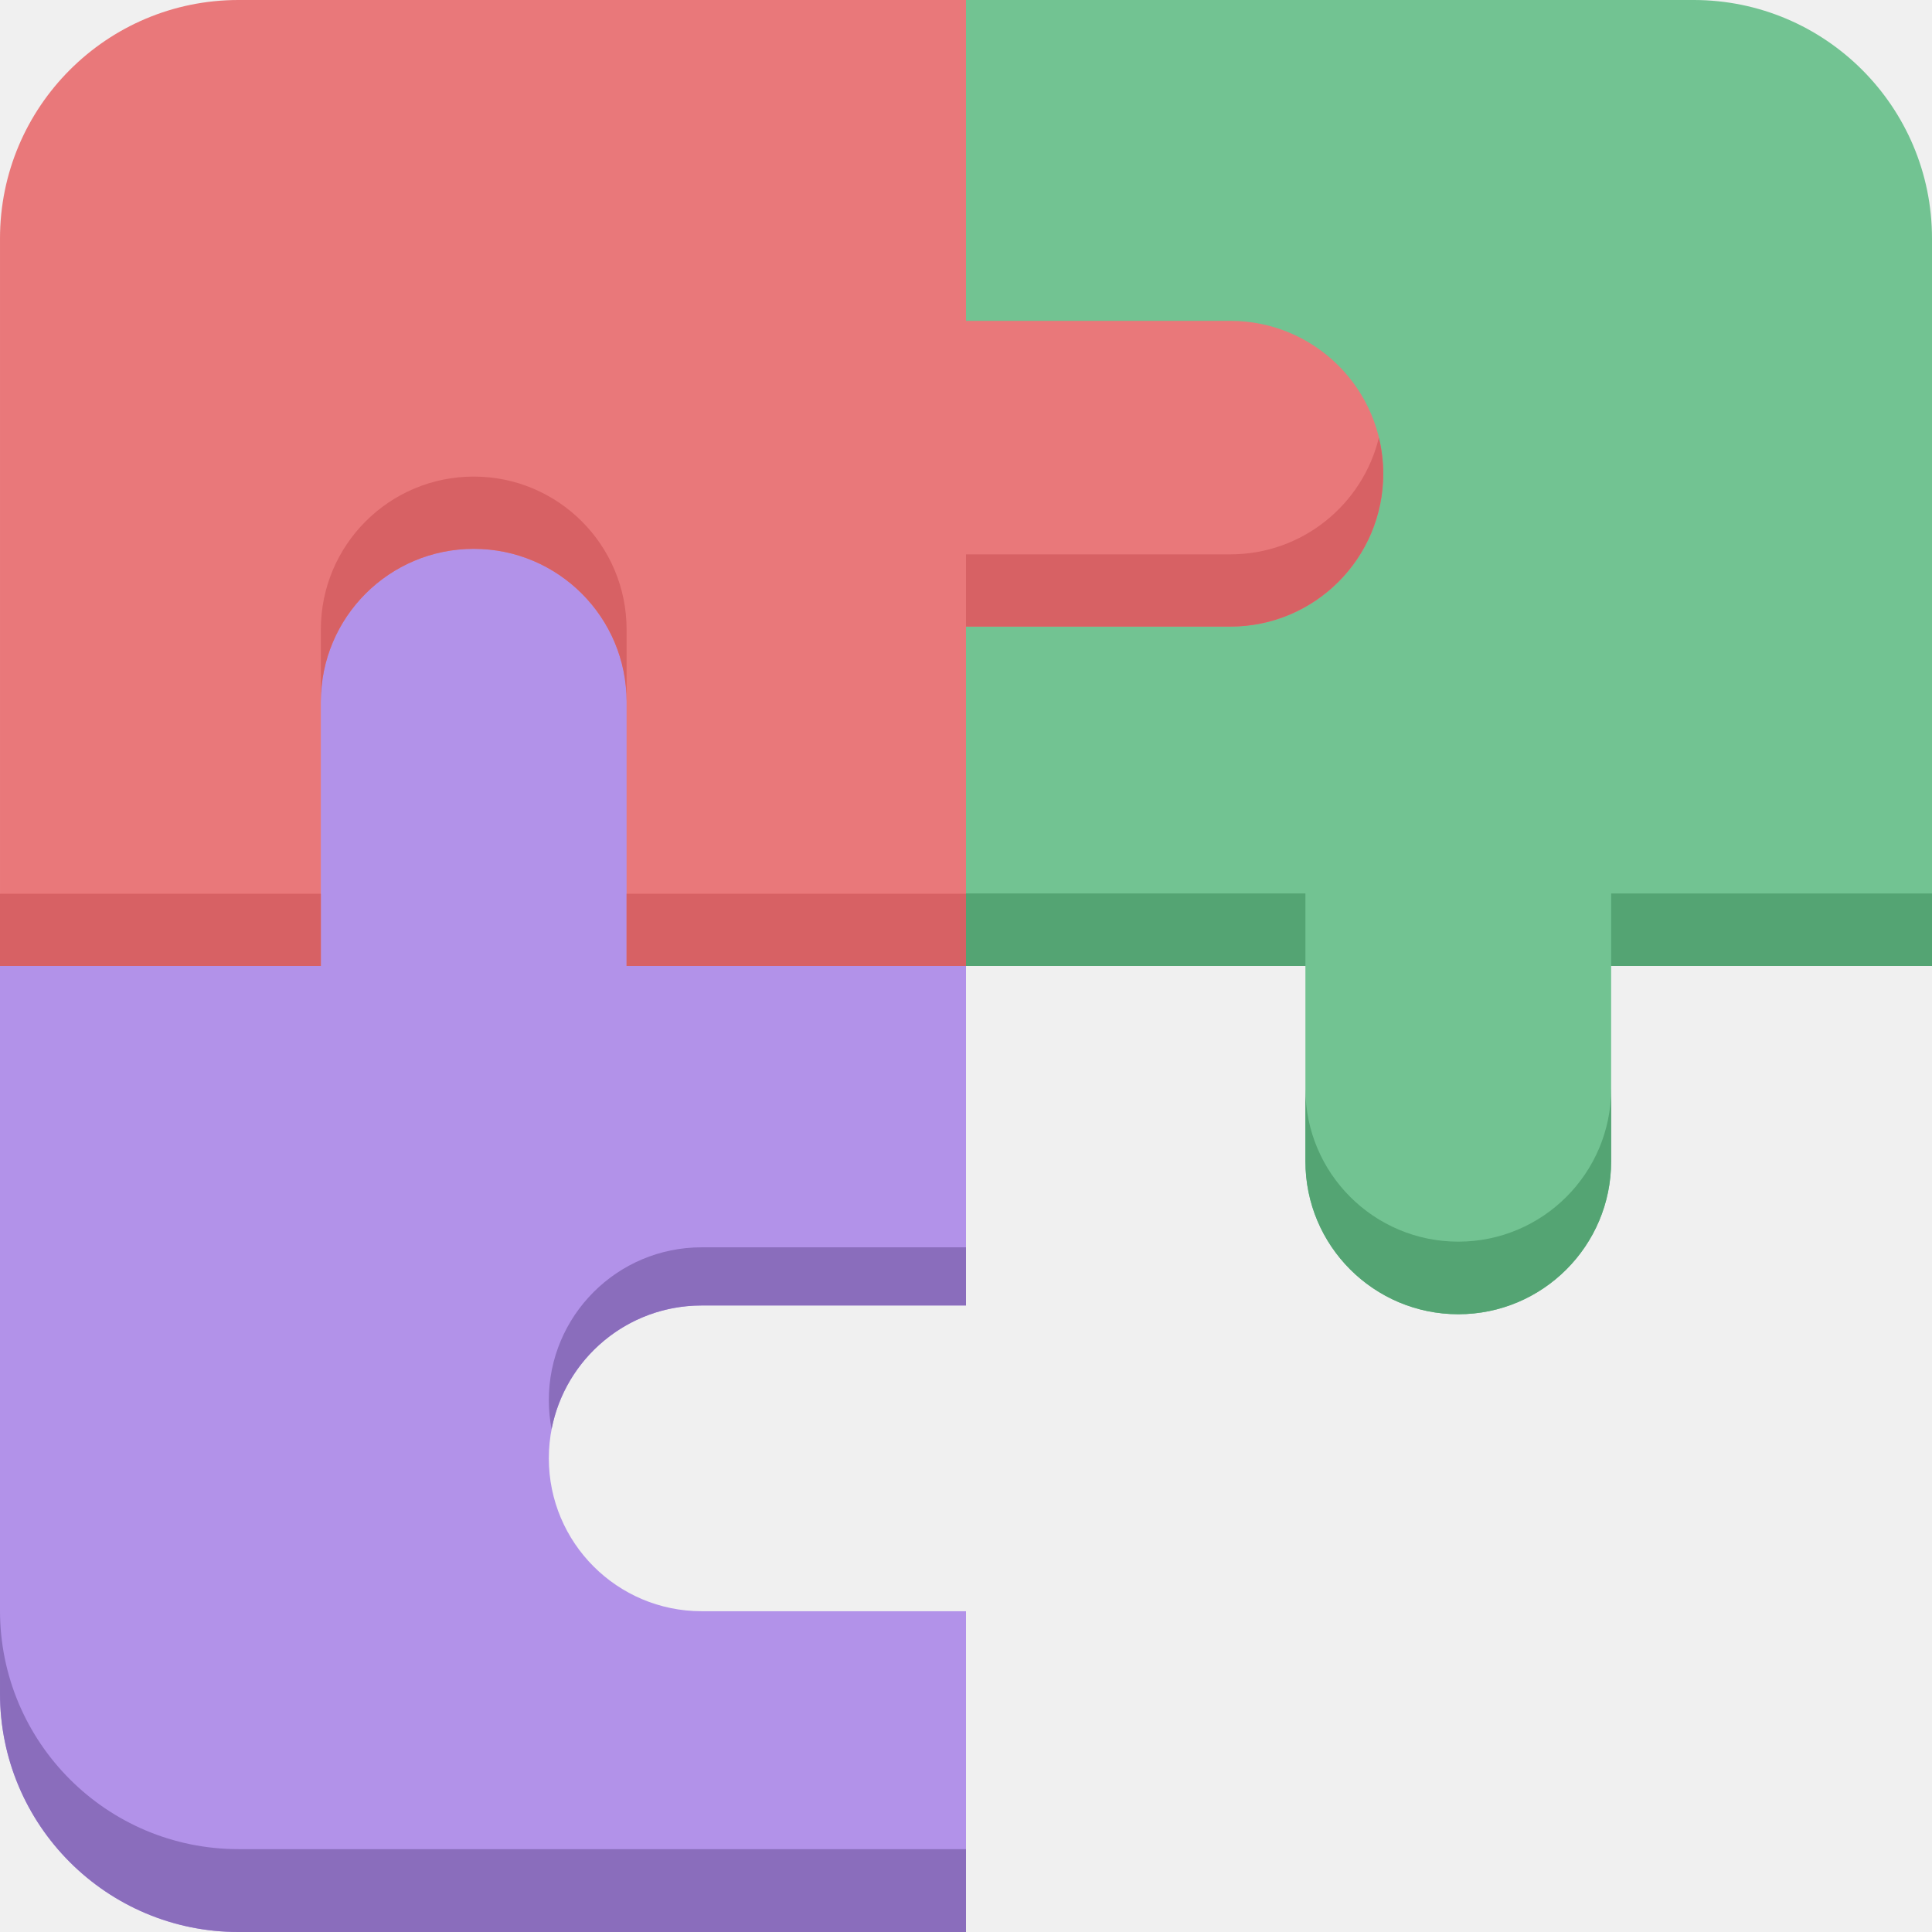
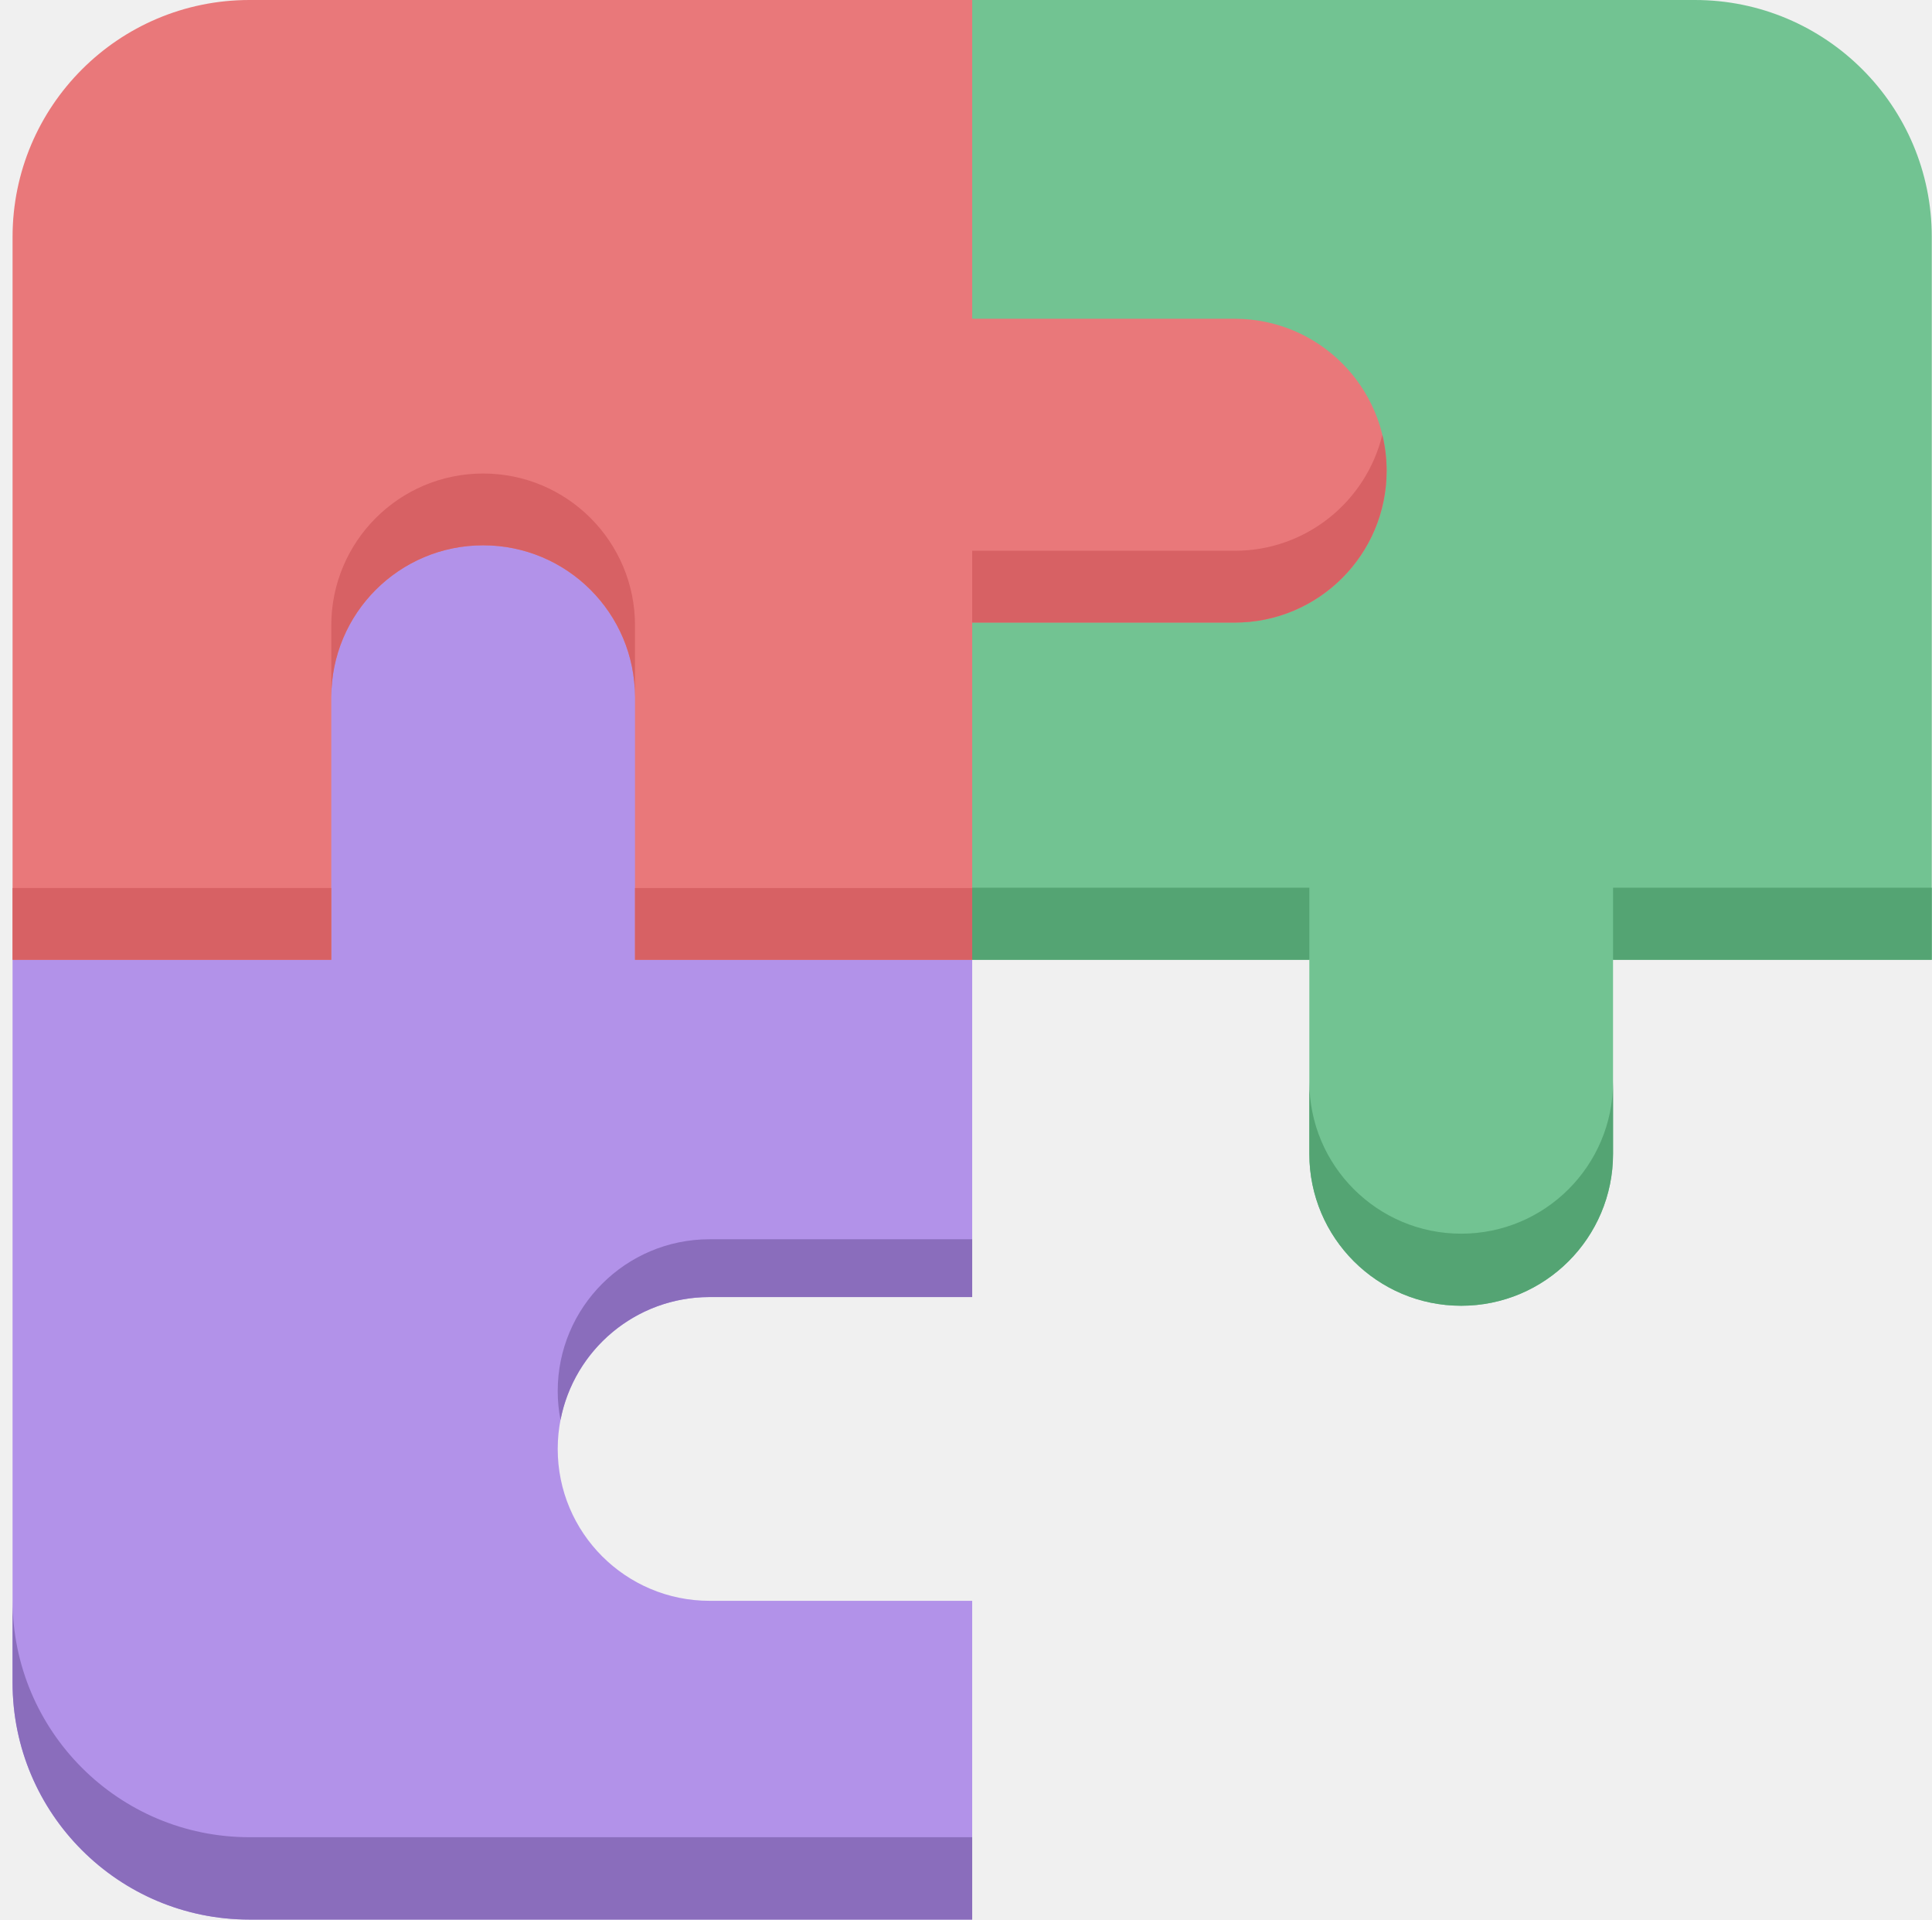
- <svg xmlns="http://www.w3.org/2000/svg" width="28" height="28" viewBox="0 0 28 28" fill="none">
+ <svg xmlns="http://www.w3.org/2000/svg" width="151" height="150" viewBox="0 0 151 150" fill="none">
  <g clip-path="url(#clip0)">
-     <path d="M24.544 -2.65518e-05L14 -2.60909e-05L12.017 4.65L12.017 9.081L14 14L18.919 14L18.919 16.831C18.919 18.055 19.911 19.047 21.135 19.047C22.358 19.047 23.35 18.055 23.35 16.831L23.35 14L28 14L28 3.456C28 1.548 26.453 -2.66352e-05 24.544 -2.65518e-05Z" fill="#72C392" />
-     <path d="M21.135 17.995C19.911 17.995 18.919 17.003 18.919 15.78L18.919 16.831C18.919 18.055 19.911 19.047 21.135 19.047C22.358 19.047 23.35 18.055 23.35 16.831L23.35 15.78C23.35 17.003 22.358 17.995 21.135 17.995V17.995Z" fill="#54A473" />
-     <path d="M28 14L28 12.949L23.35 12.949L23.35 14L28 14Z" fill="#54A473" />
-     <path d="M12.017 8.03L12.017 9.081L14 14L18.919 14L18.919 12.949L14 12.949L12.017 8.03Z" fill="#54A473" />
-     <path d="M6.866 5.017C5.642 5.017 4.31937e-05 14 4.31937e-05 14L4.36546e-05 24.544C4.3738e-05 26.453 1.548 28 3.456 28L14 28L14 23.351L10.169 23.351C8.945 23.351 7.954 22.359 7.954 21.135C7.954 19.911 8.946 18.92 10.169 18.92L14 18.92L14 14C14 14 8.089 5.017 6.866 5.017V5.017Z" fill="#B292E9" />
-     <path d="M7.954 20.292C7.954 19.068 8.946 18.077 10.169 18.077L14 18.077L14 18.92L10.169 18.92C9.09 18.92 8.191 19.691 7.994 20.713C7.968 20.577 7.954 20.436 7.954 20.292V20.292Z" fill="#8A6DBC" />
-     <path d="M4.3602e-05 23.343L4.36546e-05 24.544C4.3738e-05 26.453 1.548 28 3.456 28L14 28L14 26.799L3.456 26.799C1.548 26.799 4.36855e-05 25.252 4.3602e-05 23.343Z" fill="#8A6DBC" />
-     <path d="M14 -6.78196e-06L3.456 -6.32105e-06C1.548 -6.23763e-06 3.50747e-05 1.548 3.51582e-05 3.456L3.5619e-05 14L4.65 14L4.65 10.169C4.65 8.946 5.642 7.954 6.866 7.954C8.089 7.954 9.081 8.946 9.081 10.169L9.081 14L14 14L14 9.081L17.831 9.081C19.055 9.081 20.047 8.09 20.047 6.865C20.047 5.642 19.055 4.65 17.831 4.65L14 4.65L14 -6.78196e-06Z" fill="#E9787A" />
-     <path d="M17.831 8.034C18.874 8.034 19.748 7.313 19.984 6.342C20.024 6.51 20.047 6.685 20.047 6.865C20.047 8.089 19.055 9.081 17.831 9.081L14 9.081L14 8.034L17.831 8.034Z" fill="#D76164" />
-     <path d="M4.65 10.169L4.65 9.123C4.65 7.899 5.642 6.907 6.866 6.907C8.089 6.907 9.081 7.899 9.081 9.123L9.081 10.169C9.081 8.946 8.089 7.954 6.866 7.954C5.642 7.954 4.65 8.946 4.65 10.169Z" fill="#D76164" />
-     <path d="M14 14L14 12.953L9.081 12.953L9.081 14L14 14Z" fill="#D76164" />
-     <path d="M4.65 14L4.65 12.953L2.00478e-05 12.953L2.00936e-05 14L4.65 14Z" fill="#D76164" />
+     <path d="M132.469 -0L75.984 -0L65.361 24.91L65.361 48.648L75.984 75.001L102.334 75.001L102.334 90.166C102.334 96.72 107.649 102.035 114.203 102.035C120.757 102.035 126.071 96.72 126.071 90.166L126.071 75.001L150.982 75.001L150.982 18.516C150.982 8.29 142.692 -0 132.469 -0Z" fill="#72C392" />
+     <path d="M114.203 96.403C107.649 96.403 102.334 91.088 102.334 84.534L102.334 90.166C102.334 96.72 107.649 102.035 114.203 102.035C120.757 102.035 126.071 96.72 126.071 90.166L126.071 84.534C126.071 91.088 120.757 96.403 114.203 96.403V96.403Z" fill="#54A473" />
+     <path d="M150.982 75.001L150.982 69.369L126.071 69.369L126.071 75.001L150.982 75.001Z" fill="#54A473" />
+     <path d="M65.361 43.016L65.361 48.648L75.984 75.001L102.334 75.001L102.334 69.369L75.984 69.369L65.361 43.016Z" fill="#54A473" />
+     <path d="M37.762 26.877C31.208 26.877 0.982 75.001 0.982 75.001L0.982 131.486C0.982 141.713 9.273 150 19.496 150L75.984 150L75.984 125.092L55.459 125.092C48.904 125.092 43.59 119.778 43.59 113.223C43.59 106.666 48.905 101.355 55.459 101.355L75.984 101.355L75.984 75.001C75.984 75.001 44.316 26.877 37.762 26.877V26.877Z" fill="#B292E9" />
+     <path d="M43.59 108.707C43.59 102.15 48.905 96.839 55.459 96.839L75.984 96.839L75.984 101.355L55.459 101.355C49.677 101.355 44.862 105.489 43.808 110.965C43.667 110.234 43.59 109.48 43.59 108.707V108.707Z" fill="#8A6DBC" />
+     <path d="M0.982 125.05L0.982 131.486C0.982 141.713 9.273 150 19.496 150L75.984 150L75.984 143.564L19.496 143.564C9.273 143.564 0.982 135.276 0.982 125.05Z" fill="#8A6DBC" />
+     <path d="M75.984 -0L19.496 -0C9.273 -0 0.982 8.29 0.982 18.517L0.982 75.001L25.893 75.001L25.893 54.479C25.893 47.925 31.207 42.611 37.762 42.611C44.316 42.611 49.63 47.925 49.63 54.479L49.63 75.001L75.984 75.001L75.984 48.648L96.506 48.648C103.06 48.648 108.374 43.337 108.374 36.779C108.374 30.225 103.06 24.91 96.506 24.91L75.984 24.91L75.984 -0Z" fill="#E9787A" />
+     <path d="M96.506 43.039C102.094 43.039 106.778 39.177 108.038 33.975C108.256 34.874 108.374 35.812 108.374 36.779C108.374 43.336 103.06 48.647 96.506 48.647L75.984 48.647L75.984 43.039L96.506 43.039Z" fill="#D76164" />
+     <path d="M25.893 54.479L25.893 48.871C25.893 42.317 31.208 37.002 37.762 37.002C44.316 37.002 49.63 42.317 49.63 48.871L49.63 54.479C49.63 47.925 44.316 42.611 37.762 42.611C31.208 42.611 25.893 47.925 25.893 54.479Z" fill="#D76164" />
+     <path d="M75.984 75.001L75.984 69.393L49.63 69.393L49.63 75.001L75.984 75.001Z" fill="#D76164" />
+     <path d="M25.893 75.001L25.893 69.393L0.982 69.393L0.982 75.001L25.893 75.001Z" fill="#D76164" />
  </g>
  <defs>
    <clipPath id="clip0">
-       <rect width="28" height="28" fill="white" />
+       <rect width="150" height="150" fill="white" transform="translate(0.982147)" />
    </clipPath>
  </defs>
</svg>
